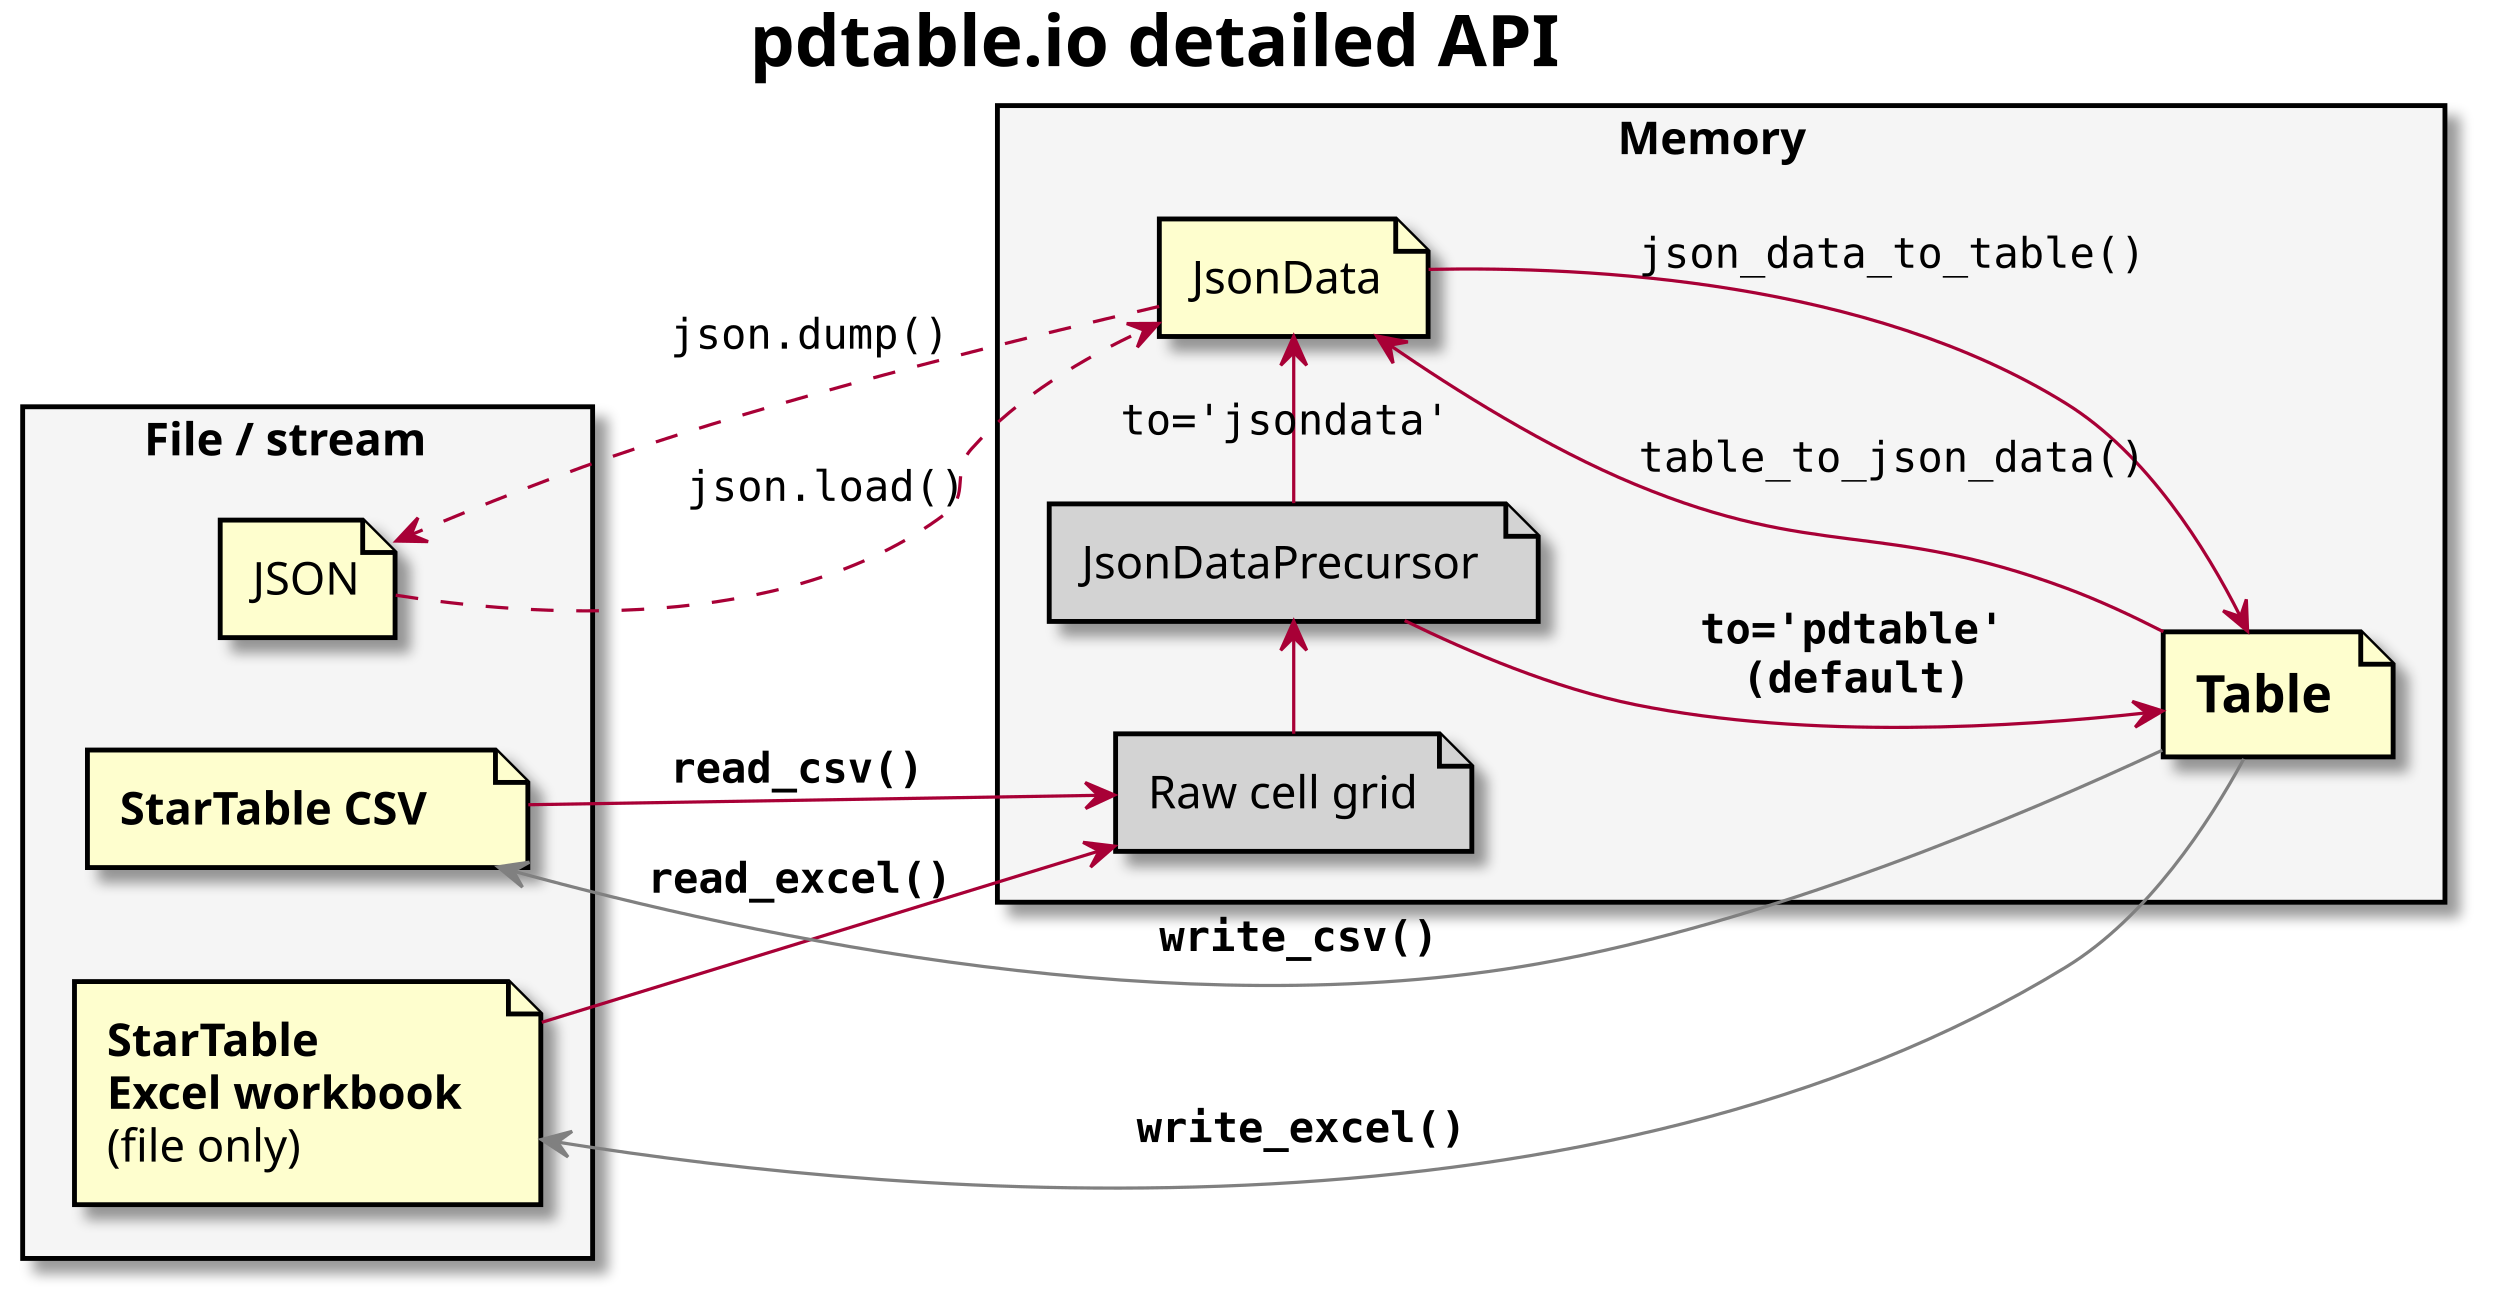
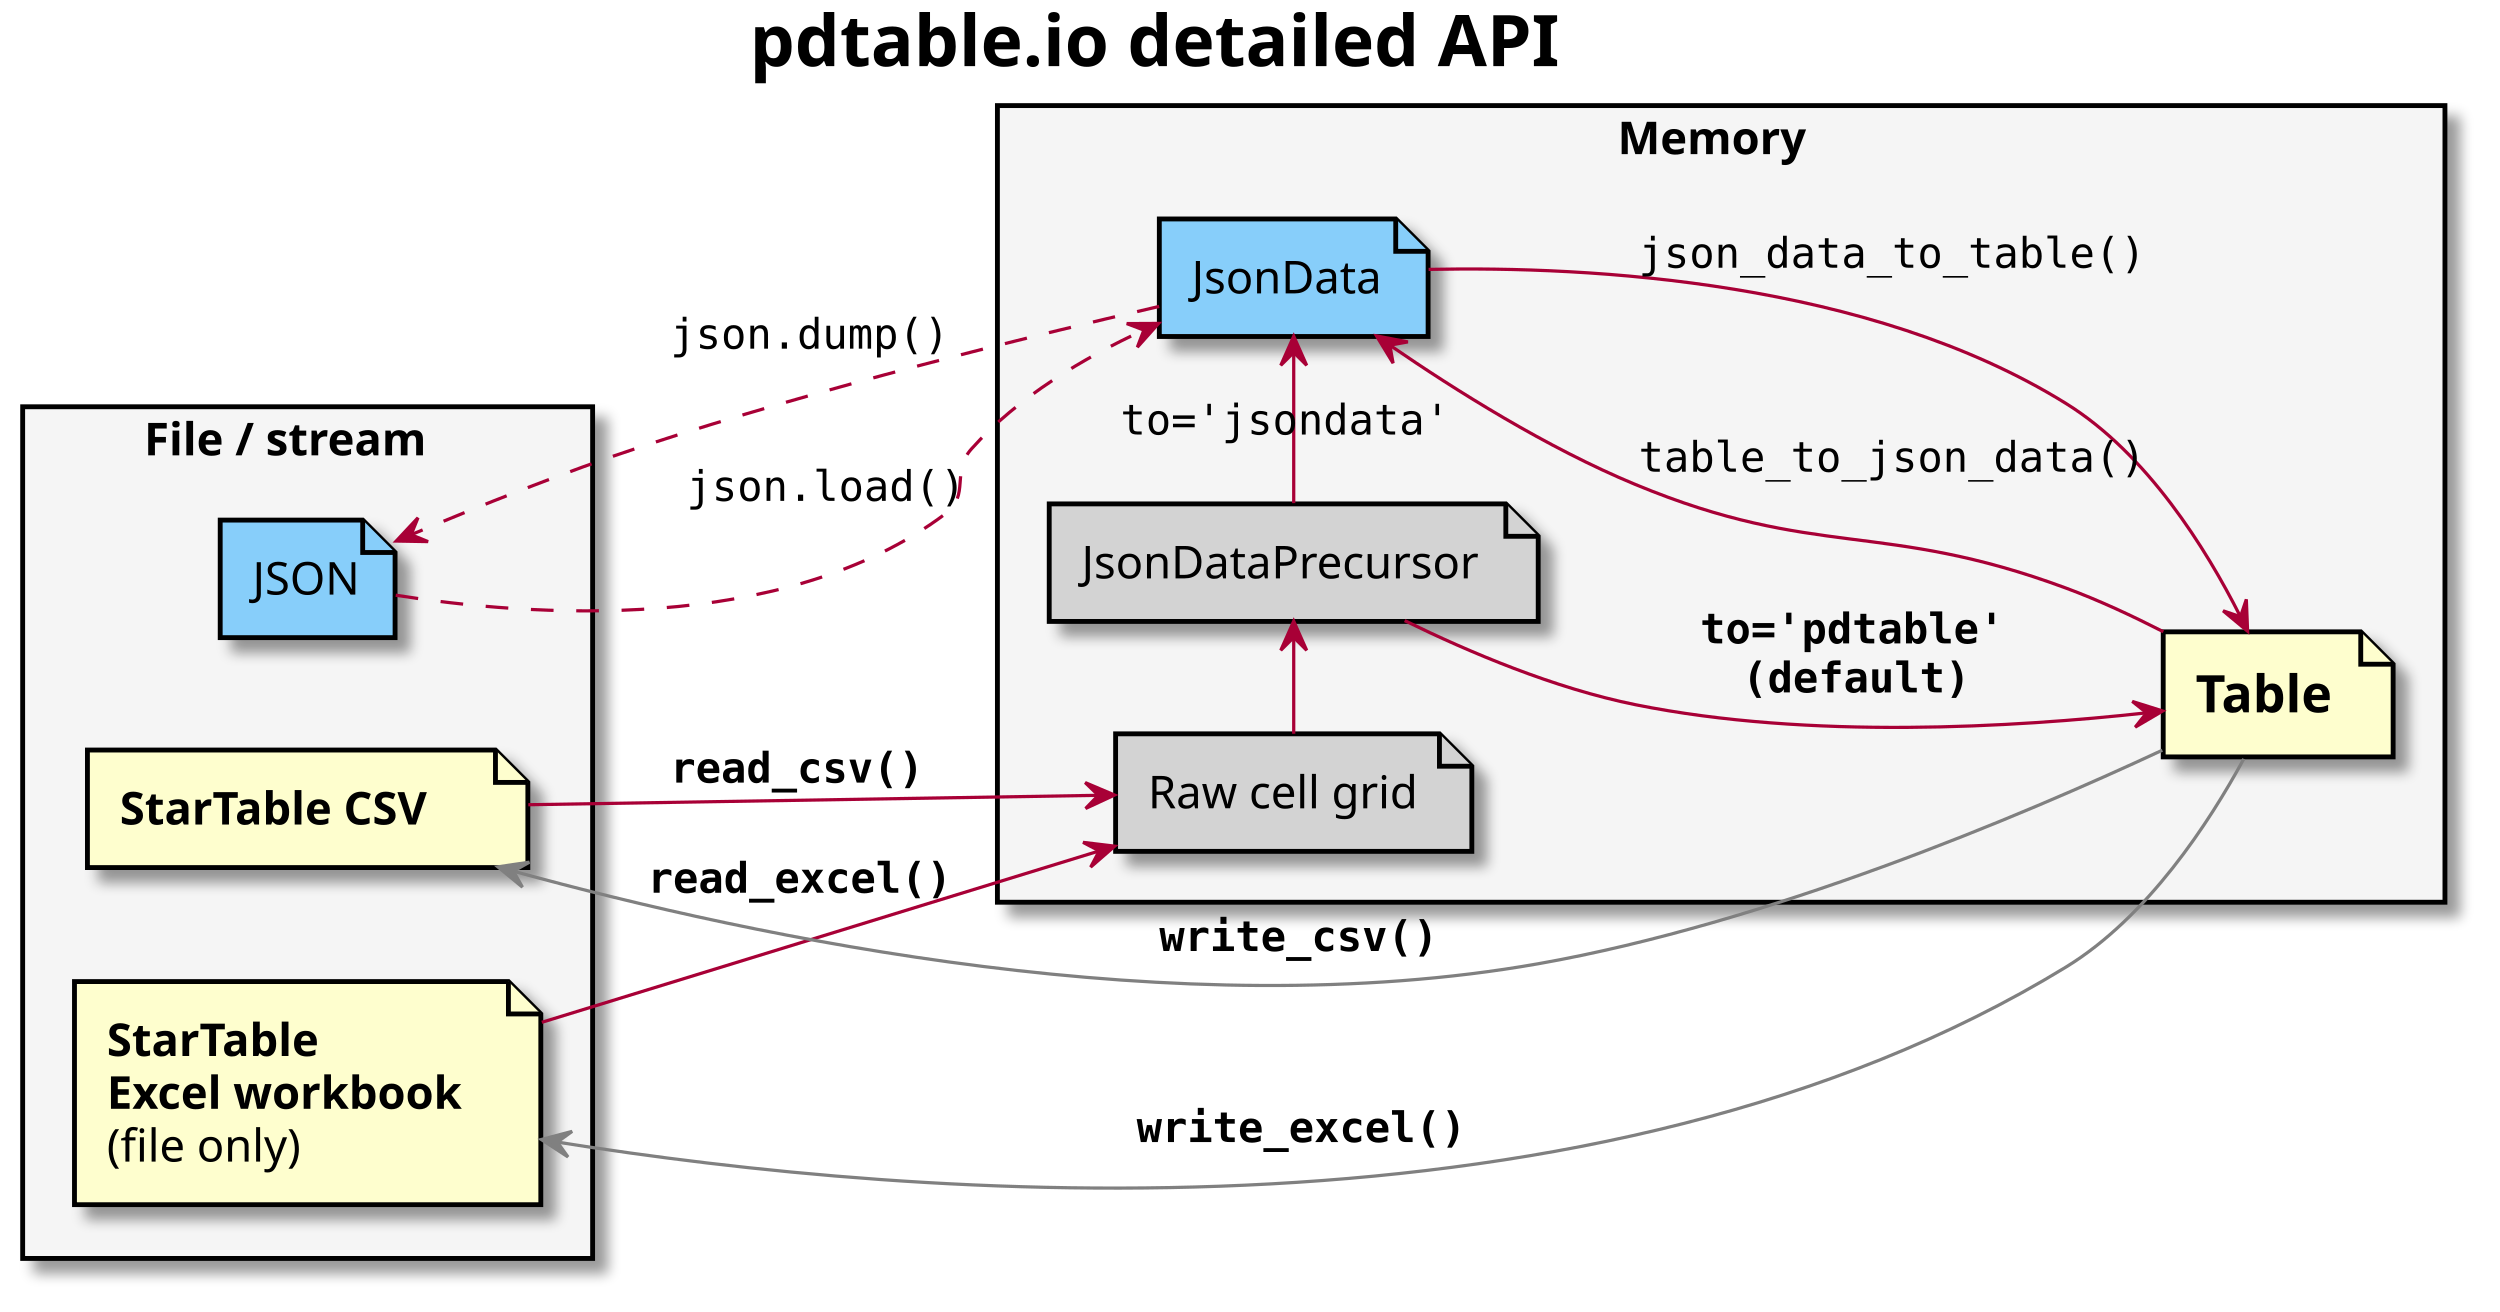
<svg xmlns="http://www.w3.org/2000/svg" contentScriptType="application/ecmascript" contentStyleType="text/css" height="405px" preserveAspectRatio="none" style="width:772px;height:405px;" version="1.1" viewBox="0 0 772 405" width="772px" zoomAndPan="magnify">
  <defs>
-     <filter height="300%" id="f4s4s9hy5j2dg" width="300%" x="-1" y="-1">
+     <filter height="300%" id="f15m3wassps1nw" width="300%" x="-1" y="-1">
      <feGaussianBlur result="blurOut" stdDeviation="2.0" />
      <feColorMatrix in="blurOut" result="blurOut2" type="matrix" values="0 0 0 0 0 0 0 0 0 0 0 0 0 0 0 0 0 0 .4 0" />
      <feOffset dx="4.0" dy="4.0" in="blurOut2" result="blurOut3" />
      <feBlend in="SourceGraphic" in2="blurOut3" mode="normal" />
    </filter>
  </defs>
  <g>
    <text fill="#000000" font-family="sans-serif" font-size="22" font-weight="bold" lengthAdjust="spacingAndGlyphs" textLength="291" x="231.5" y="20.421">pdtable.io detailed API</text>
-     <rect fill="#F5F5F5" filter="url(#f4s4s9hy5j2dg)" height="263" style="stroke: #000000; stroke-width: 1.5;" width="176" x="7" y="125.609" />
+     <rect fill="#F5F5F5" filter="url(#f15m3wassps1nw)" height="263" style="stroke: #000000; stroke-width: 1.5;" width="176" x="7" y="125.609" />
    <text fill="#000000" font-family="sans-serif" font-size="14" font-weight="bold" lengthAdjust="spacingAndGlyphs" textLength="101" x="44.5" y="140.605">File / stream</text>
-     <rect fill="#F5F5F5" filter="url(#f4s4s9hy5j2dg)" height="246" style="stroke: #000000; stroke-width: 1.5;" width="447" x="308" y="32.609" />
+     <rect fill="#F5F5F5" filter="url(#f15m3wassps1nw)" height="246" style="stroke: #000000; stroke-width: 1.5;" width="447" x="308" y="32.609" />
    <text fill="#000000" font-family="sans-serif" font-size="14" font-weight="bold" lengthAdjust="spacingAndGlyphs" textLength="64" x="499.5" y="47.605">Memory</text>
-     <polygon fill="#FEFECE" filter="url(#f4s4s9hy5j2dg)" points="27,231.609,27,267.906,163,267.906,163,241.609,153,231.609,27,231.609" style="stroke: #000000; stroke-width: 1.5;" />
+     <polygon fill="#FEFECE" filter="url(#f15m3wassps1nw)" points="27,231.609,27,267.906,163,267.906,163,241.609,153,231.609,27,231.609" style="stroke: #000000; stroke-width: 1.5;" />
    <path d="M153,231.609 L153,241.609 L163,241.609 " fill="#FEFECE" style="stroke: #000000; stroke-width: 1.5;" />
    <text fill="#000000" font-family="sans-serif" font-size="14" font-weight="bold" lengthAdjust="spacingAndGlyphs" textLength="116" x="37" y="254.605">StarTable CSV</text>
-     <polygon fill="#FEFECE" filter="url(#f4s4s9hy5j2dg)" points="23,303.109,23,372,167,372,167,313.109,157,303.109,23,303.109" style="stroke: #000000; stroke-width: 1.5;" />
+     <polygon fill="#FEFECE" filter="url(#f15m3wassps1nw)" points="23,303.109,23,372,167,372,167,313.109,157,303.109,23,303.109" style="stroke: #000000; stroke-width: 1.5;" />
    <path d="M157,303.109 L157,313.109 L167,313.109 " fill="#FEFECE" style="stroke: #000000; stroke-width: 1.5;" />
    <text fill="#000000" font-family="sans-serif" font-size="14" font-weight="bold" lengthAdjust="spacingAndGlyphs" textLength="80" x="33" y="326.104">StarTable</text>
    <text fill="#000000" font-family="sans-serif" font-size="14" font-weight="bold" lengthAdjust="spacingAndGlyphs" textLength="124" x="33" y="342.401">Excel workbook</text>
    <text fill="#000000" font-family="sans-serif" font-size="14" lengthAdjust="spacingAndGlyphs" textLength="67" x="33" y="358.698">(file only)</text>
-     <polygon fill="#FEFECE" filter="url(#f4s4s9hy5j2dg)" points="68,160.609,68,196.906,122,196.906,122,170.609,112,160.609,68,160.609" style="stroke: #000000; stroke-width: 1.5;" />
-     <path d="M112,160.609 L112,170.609 L122,170.609 " fill="#FEFECE" style="stroke: #000000; stroke-width: 1.5;" />
+     <polygon fill="#87CEFA" filter="url(#f15m3wassps1nw)" points="68,160.609,68,196.906,122,196.906,122,170.609,112,160.609,68,160.609" style="stroke: #000000; stroke-width: 1.5;" />
+     <path d="M112,160.609 L112,170.609 L122,170.609 " fill="#87CEFA" style="stroke: #000000; stroke-width: 1.5;" />
    <text fill="#000000" font-family="sans-serif" font-size="14" lengthAdjust="spacingAndGlyphs" textLength="34" x="78" y="183.605">JSON</text>
-     <polygon fill="#FEFECE" filter="url(#f4s4s9hy5j2dg)" points="668,195.109,668,233.734,739,233.734,739,205.109,729,195.109,668,195.109" style="stroke: #000000; stroke-width: 1.5;" />
+     <polygon fill="#FEFECE" filter="url(#f15m3wassps1nw)" points="668,195.109,668,233.734,739,233.734,739,205.109,729,195.109,668,195.109" style="stroke: #000000; stroke-width: 1.5;" />
    <path d="M729,195.109 L729,205.109 L739,205.109 " fill="#FEFECE" style="stroke: #000000; stroke-width: 1.5;" />
    <text fill="#000000" font-family="sans-serif" font-size="16" font-weight="bold" lengthAdjust="spacingAndGlyphs" textLength="51" x="678" y="219.961">Table</text>
-     <polygon fill="#D3D3D3" filter="url(#f4s4s9hy5j2dg)" points="344.5,226.609,344.5,262.906,454.5,262.906,454.5,236.609,444.5,226.609,344.5,226.609" style="stroke: #000000; stroke-width: 1.5;" />
+     <polygon fill="#D3D3D3" filter="url(#f15m3wassps1nw)" points="344.5,226.609,344.5,262.906,454.5,262.906,454.5,236.609,444.5,226.609,344.5,226.609" style="stroke: #000000; stroke-width: 1.5;" />
    <path d="M444.5,226.609 L444.5,236.609 L454.5,236.609 " fill="#D3D3D3" style="stroke: #000000; stroke-width: 1.5;" />
    <text fill="#000000" font-family="sans-serif" font-size="14" lengthAdjust="spacingAndGlyphs" textLength="90" x="354.5" y="249.605">Raw cell grid</text>
-     <polygon fill="#D3D3D3" filter="url(#f4s4s9hy5j2dg)" points="324,155.609,324,191.906,475,191.906,475,165.609,465,155.609,324,155.609" style="stroke: #000000; stroke-width: 1.5;" />
+     <polygon fill="#D3D3D3" filter="url(#f15m3wassps1nw)" points="324,155.609,324,191.906,475,191.906,475,165.609,465,155.609,324,155.609" style="stroke: #000000; stroke-width: 1.5;" />
    <path d="M465,155.609 L465,165.609 L475,165.609 " fill="#D3D3D3" style="stroke: #000000; stroke-width: 1.5;" />
    <text fill="#000000" font-family="sans-serif" font-size="14" lengthAdjust="spacingAndGlyphs" textLength="131" x="334" y="178.605">JsonDataPrecursor</text>
-     <polygon fill="#FEFECE" filter="url(#f4s4s9hy5j2dg)" points="358,67.609,358,103.906,441,103.906,441,77.609,431,67.609,358,67.609" style="stroke: #000000; stroke-width: 1.5;" />
-     <path d="M431,67.609 L431,77.609 L441,77.609 " fill="#FEFECE" style="stroke: #000000; stroke-width: 1.5;" />
+     <polygon fill="#87CEFA" filter="url(#f15m3wassps1nw)" points="358,67.609,358,103.906,441,103.906,441,77.609,431,67.609,358,67.609" style="stroke: #000000; stroke-width: 1.5;" />
+     <path d="M431,67.609 L431,77.609 L441,77.609 " fill="#87CEFA" style="stroke: #000000; stroke-width: 1.5;" />
    <text fill="#000000" font-family="sans-serif" font-size="14" lengthAdjust="spacingAndGlyphs" textLength="63" x="368" y="90.605">JsonData</text>
    <path d="M163.135,248.499 C215.807,247.629 288.434,246.428 339.029,245.592 " fill="none" id="csv-to-cellgrid" style="stroke: #A80036; stroke-width: 1.0;" />
    <polygon fill="#A80036" points="344.163,245.507,335.098,241.657,339.164,245.59,335.231,249.656,344.163,245.507" style="stroke: #A80036; stroke-width: 1.0;" />
    <text fill="#000000" font-family="Consolas" font-size="13" font-weight="bold" lengthAdjust="spacingAndGlyphs" textLength="77" x="207" y="241.676">read_csv()</text>
    <path d="M167.305,315.688 C219.656,299.593 289.937,277.985 339.22,262.834 " fill="none" id="xl-to-cellgrid" style="stroke: #A80036; stroke-width: 1.0;" />
    <polygon fill="#A80036" points="344.221,261.296,334.443,260.117,339.442,262.765,336.793,267.764,344.221,261.296" style="stroke: #A80036; stroke-width: 1.0;" />
    <text fill="#000000" font-family="Consolas" font-size="13" font-weight="bold" lengthAdjust="spacingAndGlyphs" textLength="91" x="200" y="275.676">read_excel()</text>
    <path d="M399.5,226.582 C399.5,216.714 399.5,206.846 399.5,196.979 " fill="none" id="cellgrid-to-prejson" style="stroke: #A80036; stroke-width: 1.0;" />
    <polygon fill="#A80036" points="399.5,191.818,395.5,200.818,399.5,196.818,403.5,200.818,399.5,191.818" style="stroke: #A80036; stroke-width: 1.0;" />
    <path d="M399.5,155.375 C399.5,141.924 399.5,123.513 399.5,108.981 " fill="none" id="prejson-to-jsondata" style="stroke: #A80036; stroke-width: 1.0;" />
    <polygon fill="#A80036" points="399.5,103.819,395.5,112.819,399.5,108.819,403.5,112.819,399.5,103.819" style="stroke: #A80036; stroke-width: 1.0;" />
    <text fill="#000000" font-family="Consolas" font-size="13" lengthAdjust="spacingAndGlyphs" textLength="84" x="346" y="134.176">to='jsondata'</text>
    <path d="M433.76,191.64 C453.769,201.449 480.109,212.582 505,217.609 C558.723,228.458 622.345,224.591 662.566,220.155 " fill="none" id="prejson-to-table" style="stroke: #A80036; stroke-width: 1.0;" />
    <polygon fill="#A80036" points="667.839,219.555,658.445,216.596,662.871,220.12,659.348,224.545,667.839,219.555" style="stroke: #A80036; stroke-width: 1.0;" />
    <text fill="#000000" font-family="Consolas" font-size="13" font-weight="bold" lengthAdjust="spacingAndGlyphs" textLength="93" x="525" y="198.676">to='pdtable'</text>
    <text fill="#000000" font-family="Consolas" font-size="13" font-weight="bold" lengthAdjust="spacingAndGlyphs" textLength="67" x="538" y="213.809">(default)</text>
    <path d="M122.197,183.797 C162.908,190.286 241.882,196.393 292,158.609 C299.645,152.846 293.624,145.75 300,138.609 C314.307,122.584 334.643,110.512 353.125,101.969 " fill="none" id="json-to-jsondata" style="stroke: #A80036; stroke-width: 1.0; stroke-dasharray: 7.0,7.0;" />
    <polygon fill="#A80036" points="357.779,99.872,347.93,99.923,353.221,101.927,351.217,107.217,357.779,99.872" style="stroke: #A80036; stroke-width: 1.0;" />
    <text fill="#000000" font-family="Consolas" font-size="13" lengthAdjust="spacingAndGlyphs" textLength="67" x="212" y="154.676">json.load()</text>
    <path d="M357.953,94.621 C317.34,104.011 253.246,119.818 199,137.609 C174.45,145.66 147.326,156.541 127.077,165.071 " fill="none" id="jsondata-to-json" style="stroke: #A80036; stroke-width: 1.0; stroke-dasharray: 7.0,7.0;" />
    <polygon fill="#A80036" points="122.344,167.074,132.191,167.248,126.948,165.125,129.071,159.881,122.344,167.074" style="stroke: #A80036; stroke-width: 1.0;" />
    <text fill="#000000" font-family="Consolas" font-size="13" lengthAdjust="spacingAndGlyphs" textLength="77" x="207" y="107.676">json.dump()</text>
    <path d="M441.149,83.192 C491.226,82.143 577.128,86.795 638,124.609 C663.049,140.169 681.237,169.397 691.794,190.325 " fill="none" id="jsondata-to-table" style="stroke: #A80036; stroke-width: 1.0;" />
    <polygon fill="#A80036" points="694.057,194.922,693.668,185.081,691.847,190.437,686.491,188.617,694.057,194.922" style="stroke: #A80036; stroke-width: 1.0;" />
    <text fill="#000000" font-family="Consolas" font-size="13" lengthAdjust="spacingAndGlyphs" textLength="131" x="506" y="82.676">json_data_to_table()</text>
    <path d="M429.276,106.651 C449.559,120.607 477.844,138.357 505,149.609 C561.167,172.882 580.983,160.504 638,181.609 C648.027,185.32 658.506,190.205 668.032,195.075 " fill="none" id="jsondata-backto-table" style="stroke: #A80036; stroke-width: 1.0;" />
    <polygon fill="#A80036" points="425.072,103.735,430.187,112.152,429.18,106.585,434.747,105.578,425.072,103.735" style="stroke: #A80036; stroke-width: 1.0;" />
    <text fill="#000000" font-family="Consolas" font-size="13" lengthAdjust="spacingAndGlyphs" textLength="131" x="506" y="145.676">table_to_json_data()</text>
    <path d="M158.616,269.037 C233.996,289.778 364.278,317.176 475,297.609 C546.004,285.061 623.974,252.075 667.711,231.667 " fill="none" id="csv-backto-table" style="stroke: #808080; stroke-width: 1.0;" />
    <polygon fill="#808080" points="153.731,267.681,161.332,273.945,158.548,269.02,163.473,266.237,153.731,267.681" style="stroke: #808080; stroke-width: 1.0;" />
    <text fill="#000000" font-family="Consolas" font-size="13" font-weight="bold" lengthAdjust="spacingAndGlyphs" textLength="83" x="358" y="293.676">write_csv()</text>
    <path d="M172.382,352.726 C283.706,370.478 493.027,387.291 638,298.609 C663.252,283.162 682.253,253.92 692.878,234.345 " fill="none" id="xl-backto-table" style="stroke: #808080; stroke-width: 1.0;" />
    <polygon fill="#808080" points="167.155,351.881,175.401,357.267,172.091,352.679,176.678,349.37,167.155,351.881" style="stroke: #808080; stroke-width: 1.0;" />
    <text fill="#000000" font-family="Consolas" font-size="13" font-weight="bold" lengthAdjust="spacingAndGlyphs" textLength="97" x="351" y="352.676">write_excel()</text>
  </g>
</svg>
